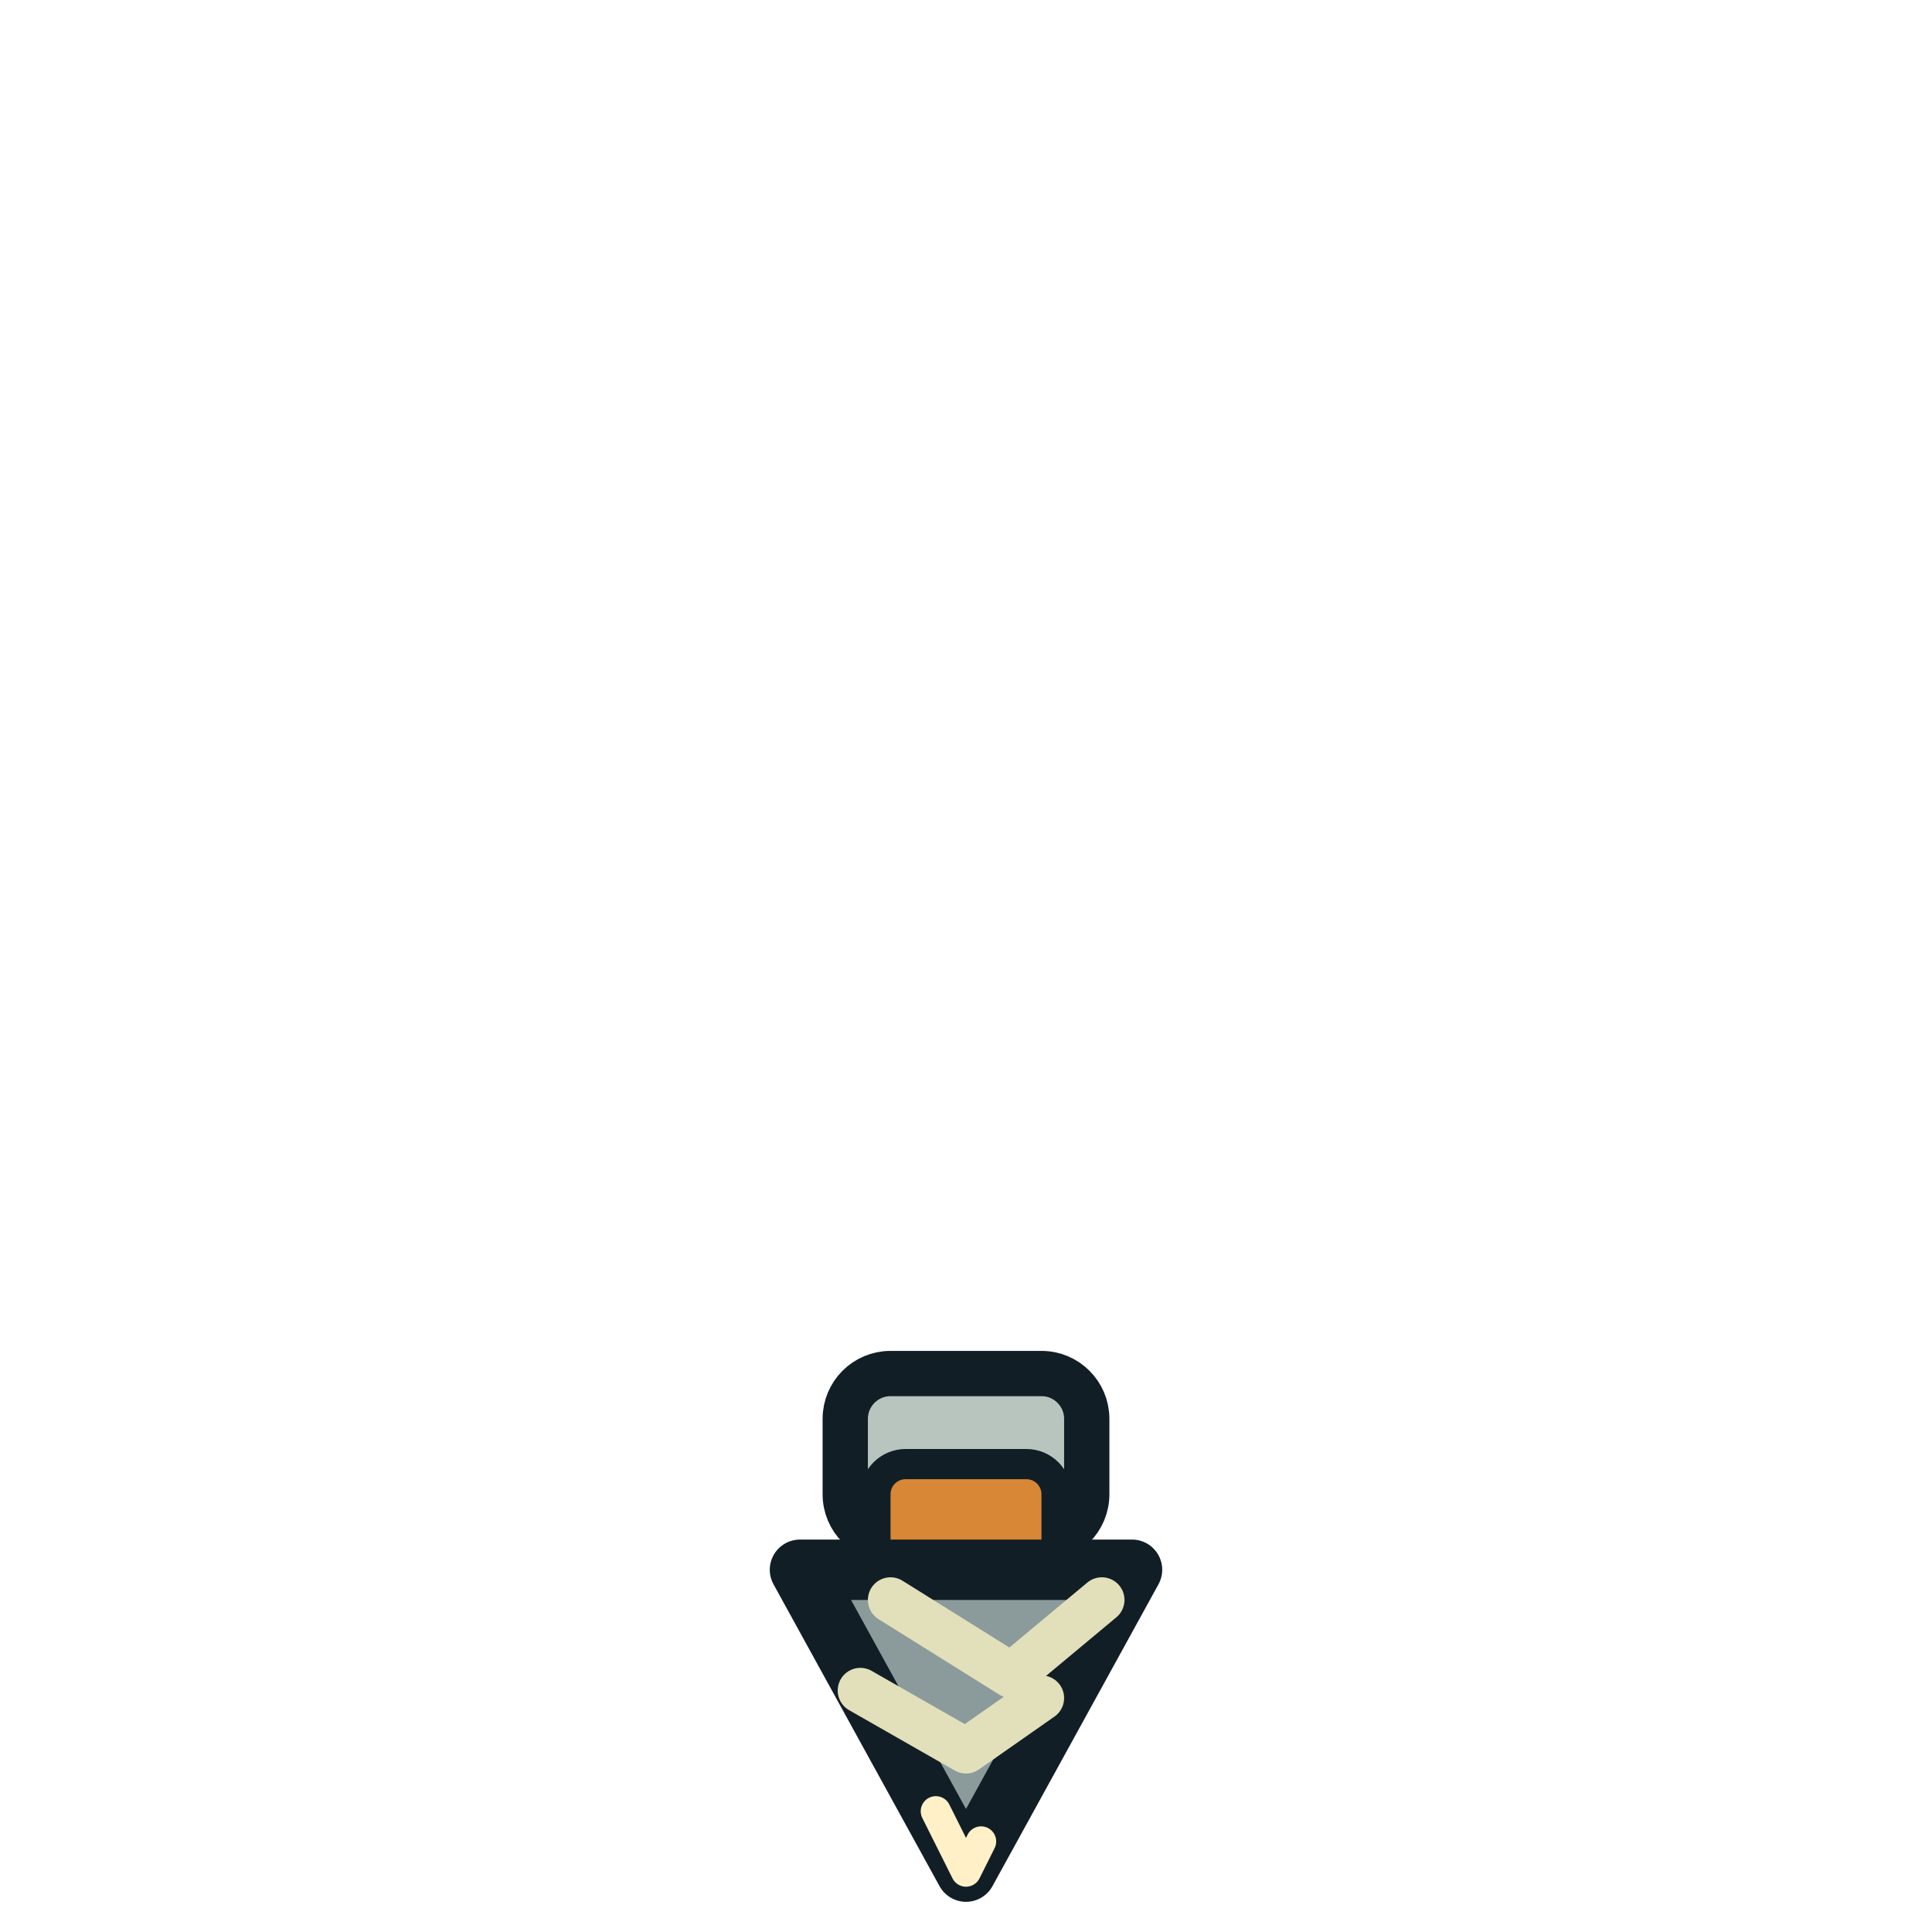
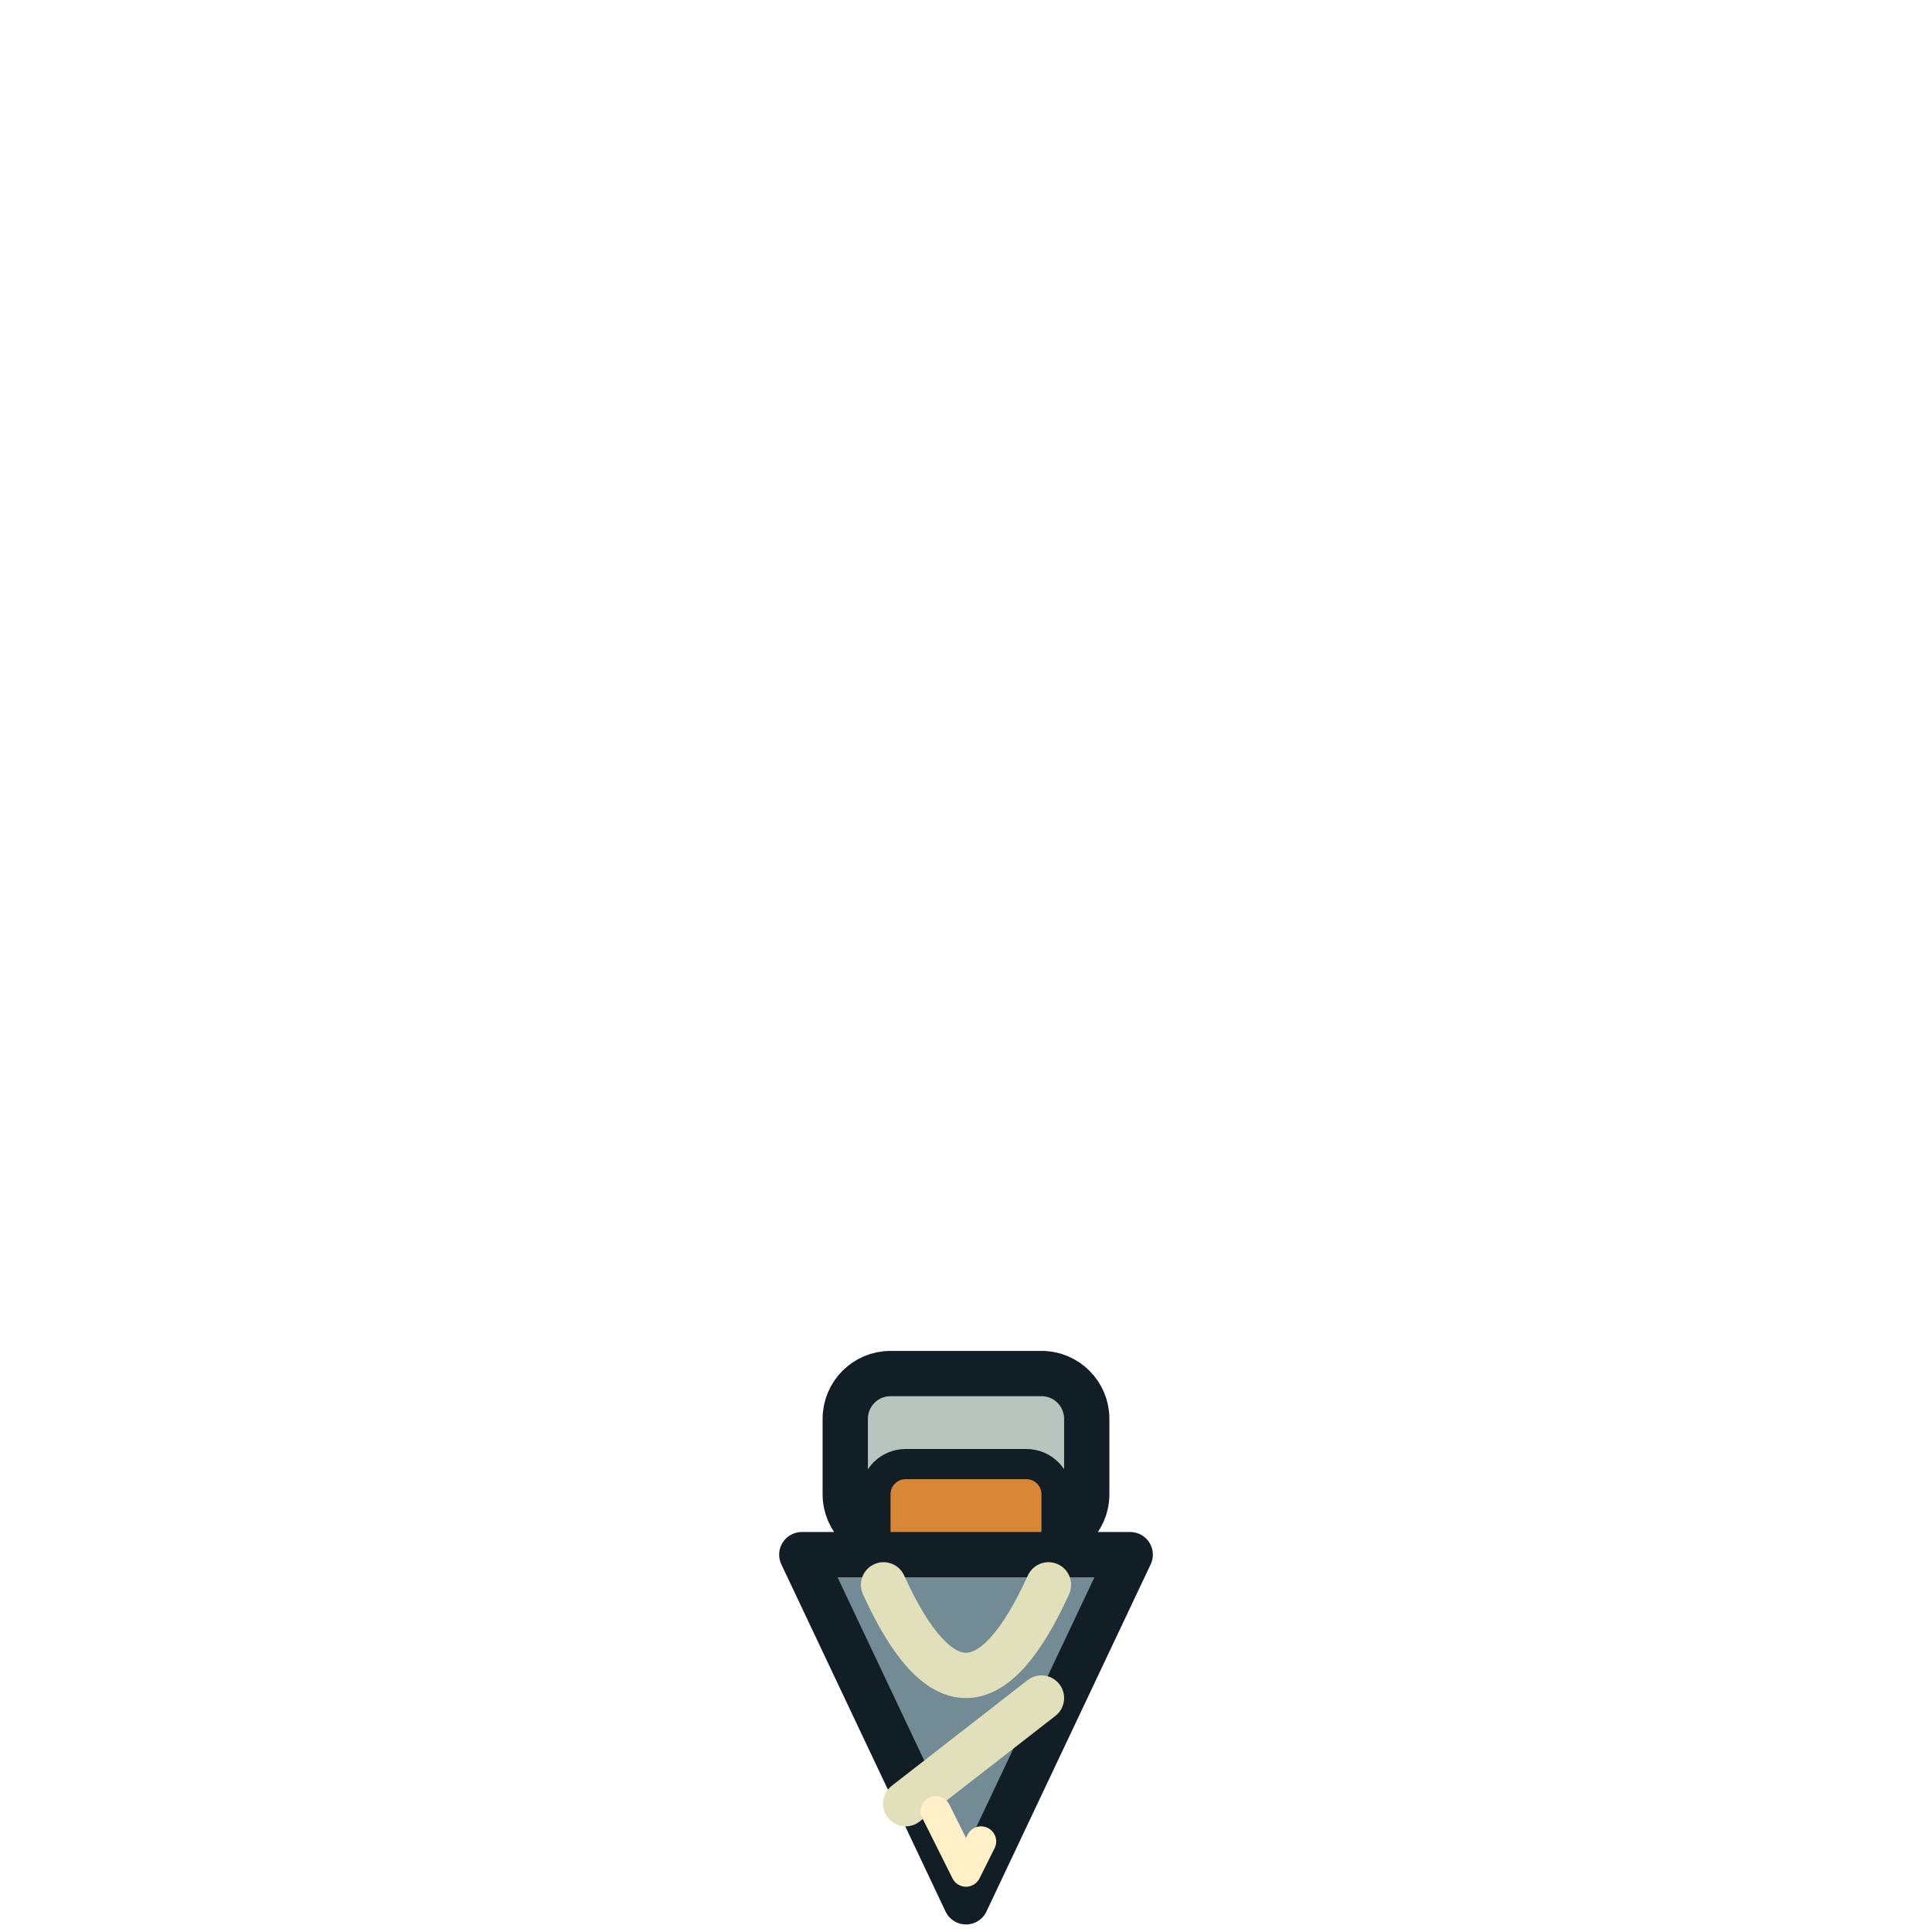
<svg xmlns="http://www.w3.org/2000/svg" width="128" height="128" viewBox="0 0 128 128">
  <g stroke-linecap="round" stroke-linejoin="round">
    <g transform="translate(132 0) rotate(90 0 0)">
      <g id="drill-mount" data-layer="drill-mount">
        <rect x="91" y="60" width="11" height="16" rx="3" fill="#b8c4be" stroke="#111e26" stroke-width="3" />
        <rect x="97" y="62" width="9" height="12" rx="2" fill="#d78735" stroke="#111e26" stroke-width="2" />
      </g>
      <g id="auger-flutes" data-layer="auger-flutes">
-         <path d="M104 57 L124 68 L104 79 Z" fill="#8b9b9b" stroke="#111e26" stroke-width="4" />
-         <path d="M106 59 L111 65 L106 73 M112.5 63 L116 68 L112 75" fill="none" stroke="#e2e0ba" stroke-width="3" />
+         <path d="M103 57.121 L126 68 L103 78.879 Z" fill="#738b95" stroke="#111e26" stroke-width="3" />
+         <path d="M105 62.536 Q117 68 105 73.464 M112.5 63 L119.5 72" fill="none" stroke="#e2e0ba" stroke-width="3" />
        <path d="M122 67 L124 68 L120 70" fill="none" stroke="#fff0c7" stroke-width="2" />
      </g>
    </g>
  </g>
</svg>
